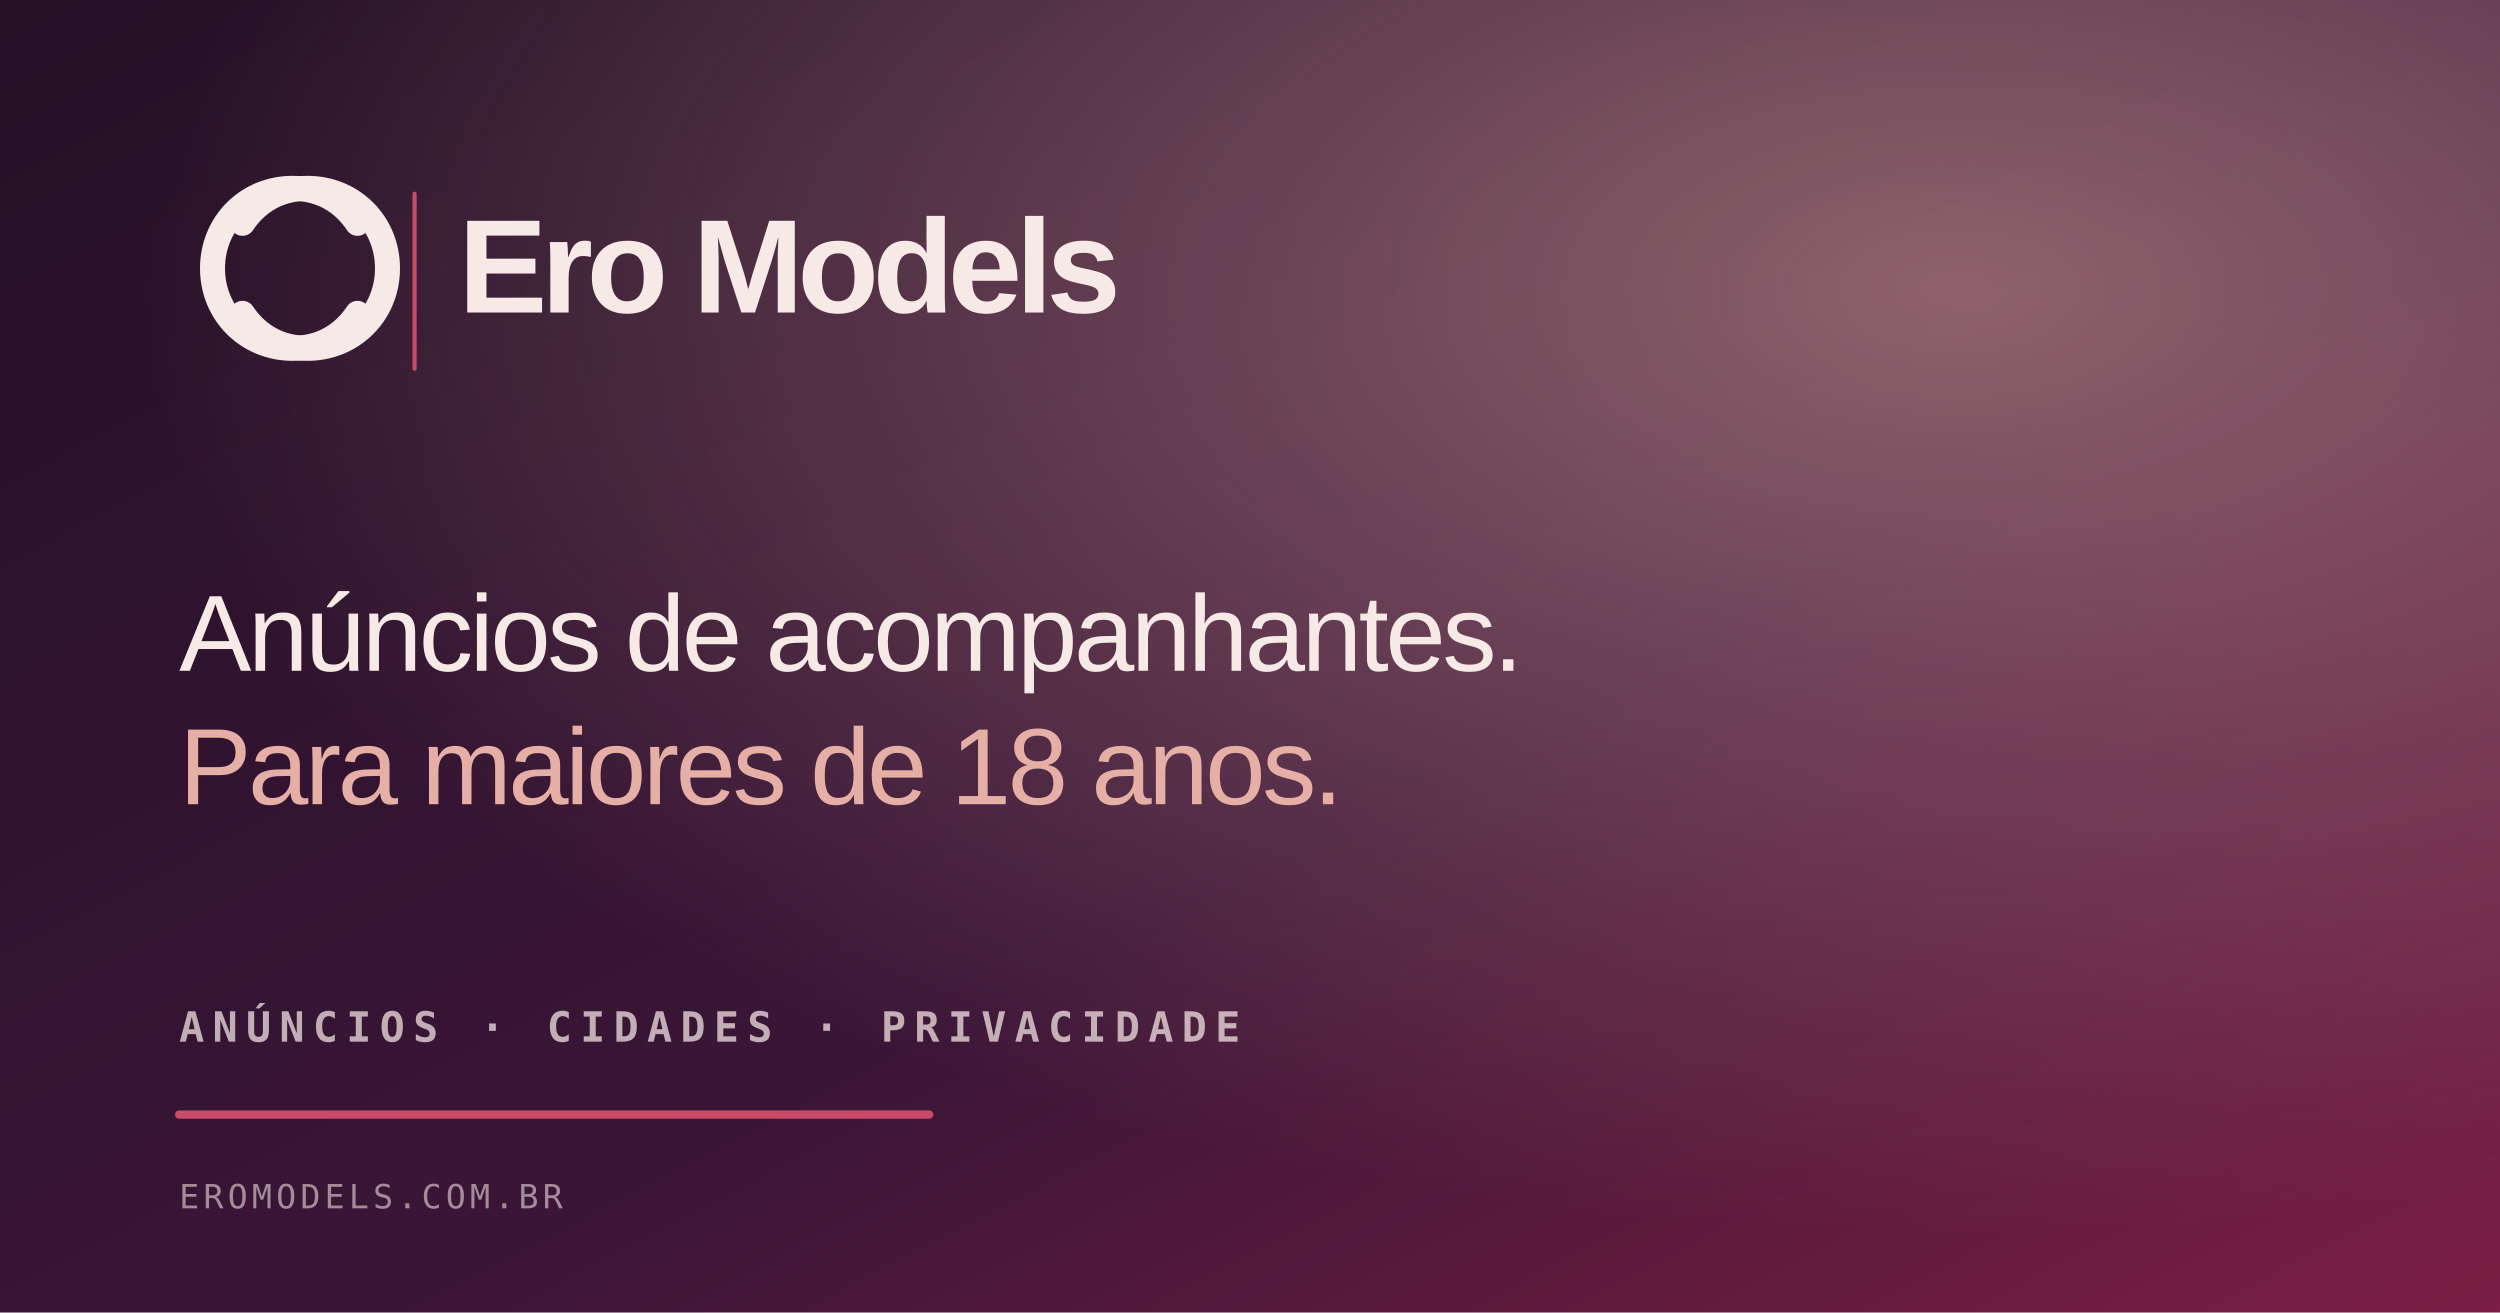
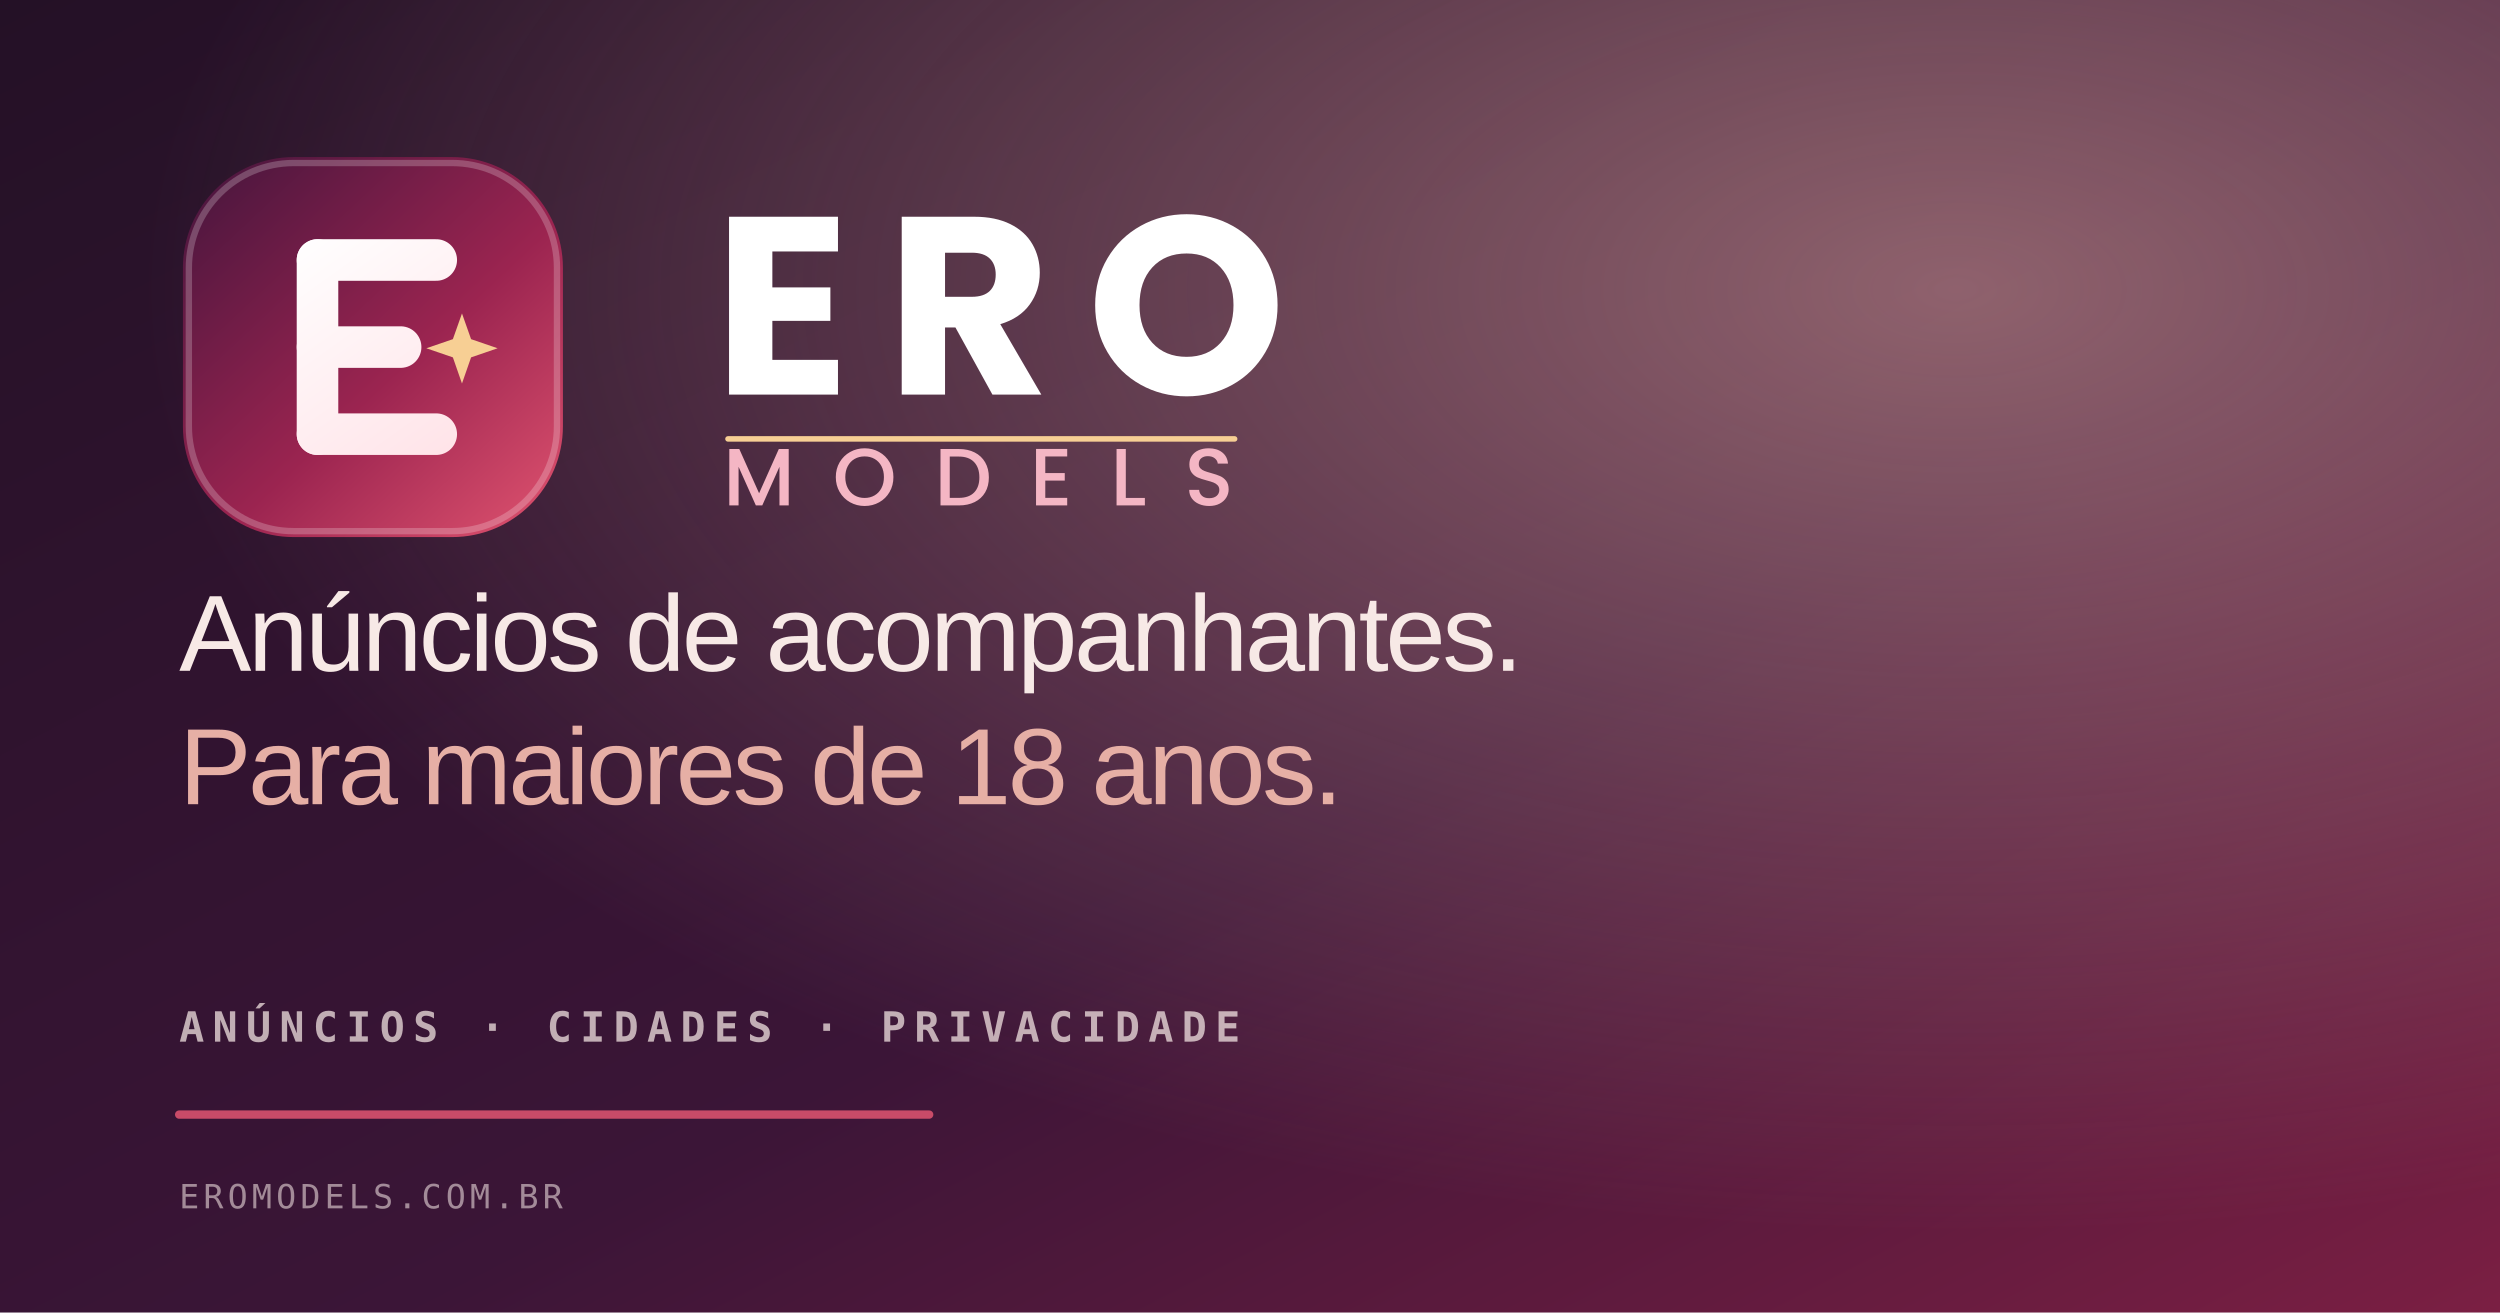
<svg xmlns="http://www.w3.org/2000/svg" viewBox="0 0 1200 630" role="img" aria-labelledby="title desc">
  <defs>
    <linearGradient id="bg" x1="0" y1="0" x2="1" y2="1">
      <stop offset="0" stop-color="#241126" />
      <stop offset=".58" stop-color="#3B1537" />
      <stop offset="1" stop-color="#7B1F43" />
    </linearGradient>
    <radialGradient id="glow" cx=".78" cy=".22" r=".72">
      <stop offset="0" stop-color="#E6AFA5" stop-opacity=".5" />
      <stop offset="1" stop-color="#E6AFA5" stop-opacity="0" />
    </radialGradient>
  </defs>
  <rect width="1200" height="630" fill="url(#bg)" />
  <rect width="1200" height="630" fill="url(#glow)" />
-   <g transform="translate(84 70) scale(1.2)" fill="none" stroke="#F7E9E6" stroke-width="10" stroke-linecap="round" stroke-linejoin="round">
-     <path d="M73 31C67 22 58 17 47 17C29 17 15 31 15 49C15 67 29 81 47 81C58 81 67 76 73 67" />
-     <path d="M27 67C33 76 42 81 53 81C71 81 85 67 85 49C85 31 71 17 53 17C42 17 33 22 27 31" />
+   <g transform="translate(84 64) scale(1.9)">
+     <g transform="translate(0 4) scale(1.0)">
+       <defs>
+         <linearGradient id="dg" x1="8" y1="4" x2="96" y2="98" gradientUnits="userSpaceOnUse">
+           <stop offset="0" stop-color="#4A163E" />
+           <stop offset=".55" stop-color="#9B2450" />
+           <stop offset="1" stop-color="#E0536F" />
+         </linearGradient>
+         <linearGradient id="ds" x1="30" y1="22" x2="70" y2="78" gradientUnits="userSpaceOnUse">
+           <stop offset="0" stop-color="#FFFFFF" />
+           <stop offset="1" stop-color="#FFE3E8" />
+         </linearGradient>
+       </defs>
+       <rect x="2" y="2" width="96" height="96" rx="28" fill="url(#dg)" />
+       <rect x="3.5" y="3.5" width="93" height="93" rx="26.5" fill="none" stroke="#FFFFFF" stroke-opacity=".22" stroke-width="1.6" />
+       <path d="M30 76C30 76 30 24 30 24" stroke="none" />
+       <g fill="none" stroke="url(#ds)" stroke-width="10.5" stroke-linecap="round" stroke-linejoin="round">
+         <path d="M36 28V72" />
+         <path d="M36 28H66" />
+         <path d="M36 50H57" />
+         <path d="M36 72H66" />
+       </g>
+       <path d="M72.5 41.5L74.8 48L81.5 50.3L74.8 52.6L72.5 59.2L70.2 52.6L63.5 50.3L70.2 48Z" fill="#F7CF94" />
+     </g>
+     <path d="M150.912 29.84V38.928H165.568V47.376H150.912V57.232H167.488V66.0H139.968V21.072H167.488V29.84Z M206.504 66.0 197.16 49.04H194.536V66.0H183.592V21.072H201.96Q207.272 21.072 211.016 22.928Q214.76 24.784 216.616 28.016Q218.472 31.248 218.472 35.216Q218.472 39.696 215.944 43.216Q213.416 46.736 208.488 48.208L218.856 66.0ZM194.536 41.296H201.32Q204.328 41.296 205.832 39.824Q207.336 38.352 207.336 35.664Q207.336 33.104 205.832 31.632Q204.328 30.16 201.32 30.16H194.536Z M232.464 43.408Q232.464 36.816 235.568 31.568Q238.672 26.32 243.952 23.376Q249.232 20.432 255.568 20.432Q261.904 20.432 267.184 23.376Q272.464 26.32 275.504 31.568Q278.544 36.816 278.544 43.408Q278.544 50.0 275.472 55.28Q272.4 60.56 267.152 63.504Q261.904 66.448 255.568 66.448Q249.232 66.448 243.952 63.504Q238.672 60.56 235.568 55.28Q232.464 50.0 232.464 43.408ZM267.408 43.408Q267.408 37.456 264.176 33.904Q260.944 30.352 255.568 30.352Q250.128 30.352 246.896 33.872Q243.664 37.392 243.664 43.408Q243.664 49.36 246.896 52.912Q250.128 56.464 255.568 56.464Q260.944 56.464 264.176 52.88Q267.408 49.296 267.408 43.408Z" fill="#FFFFFF" />
+     <rect x="139" y="76.5" width="129.4" height="1.4" rx=".7" fill="#F7CF94" />
+     <path d="M155.043 79.752V94.0H152.707V84.242L148.361 94.0H146.741L142.375 84.242V94.0H140.037V79.752H142.559L147.561 90.925L152.542 79.752Z M166.939 86.846Q166.939 84.755 167.913 83.094Q168.887 81.433 170.558 80.501Q172.228 79.568 174.217 79.568Q176.226 79.568 177.897 80.501Q179.567 81.433 180.531 83.094Q181.494 84.755 181.494 86.846Q181.494 88.936 180.531 90.607Q179.567 92.278 177.897 93.211Q176.226 94.144 174.217 94.144Q172.228 94.144 170.558 93.211Q168.887 92.278 167.913 90.607Q166.939 88.936 166.939 86.846ZM179.096 86.846Q179.096 85.267 178.471 84.078Q177.845 82.889 176.738 82.254Q175.631 81.618 174.217 81.618Q172.802 81.618 171.695 82.254Q170.588 82.889 169.963 84.078Q169.338 85.267 169.338 86.846Q169.338 88.424 169.963 89.623Q170.588 90.823 171.695 91.468Q172.802 92.114 174.217 92.114Q175.631 92.114 176.738 91.468Q177.845 90.823 178.471 89.623Q179.096 88.424 179.096 86.846Z M205.608 86.927Q205.608 89.1 204.676 90.7Q203.743 92.299 202.031 93.149Q200.319 94.0 198.044 94.0H193.39V79.752H198.044Q200.319 79.752 202.031 80.624Q203.743 81.495 204.676 83.125Q205.608 84.755 205.608 86.927ZM203.21 86.927Q203.21 84.447 201.877 83.053Q200.545 81.659 198.044 81.659H195.727V92.094H198.044Q200.545 92.094 201.877 90.74Q203.21 89.388 203.21 86.927Z M219.862 81.638V85.82H224.782V87.727H219.862V92.094H225.397V94.0H217.525V79.732H225.397V81.638Z M240.204 92.114H245.022V94.0H237.867V79.752H240.204Z M256.221 90.064H258.721Q258.803 90.987 259.449 91.581Q260.095 92.175 261.264 92.175Q262.473 92.175 263.149 91.591Q263.826 91.007 263.826 90.085Q263.826 89.367 263.406 88.916Q262.986 88.465 262.36 88.219Q261.735 87.973 260.628 87.686Q259.234 87.317 258.363 86.938Q257.491 86.558 256.876 85.759Q256.262 84.96 256.262 83.627Q256.262 82.397 256.876 81.475Q257.491 80.552 258.598 80.06Q259.705 79.568 261.161 79.568Q263.231 79.568 264.554 80.603Q265.876 81.638 266.019 83.442H263.437Q263.375 82.663 262.698 82.11Q262.022 81.556 260.915 81.556Q259.911 81.556 259.275 82.069Q258.639 82.582 258.639 83.545Q258.639 84.201 259.039 84.621Q259.439 85.041 260.054 85.287Q260.669 85.534 261.735 85.82Q263.149 86.21 264.041 86.6Q264.933 86.989 265.558 87.799Q266.183 88.608 266.183 89.962Q266.183 91.048 265.599 92.011Q265.015 92.975 263.898 93.559Q262.781 94.144 261.264 94.144Q259.829 94.144 258.68 93.641Q257.532 93.139 256.876 92.216Q256.221 91.294 256.221 90.064Z" fill="#F4B6C4" />
  </g>
-   <rect x="198" y="92" width="2" height="86" rx="1" fill="#C84B68" />
-   <text x="220" y="150" fill="#F7E9E6" font-family="Manrope, Arial, sans-serif" font-size="64" font-weight="800" letter-spacing="-3">Ero Models</text>
  <text x="86" y="322" fill="#F7E9E6" font-family="Manrope, Arial, sans-serif" font-size="52" font-weight="500" letter-spacing="-1.6">Anúncios de acompanhantes.</text>
  <text x="86" y="386" fill="#E6AFA5" font-family="Manrope, Arial, sans-serif" font-size="52" font-weight="500" letter-spacing="-1.6">Para maiores de 18 anos.</text>
  <text x="86" y="500" fill="#F7E9E6" fill-opacity=".72" font-family="Space Mono, monospace" font-size="20" font-weight="700" letter-spacing="4">ANÚNCIOS · CIDADES · PRIVACIDADE</text>
  <path d="M86 535h360" stroke="#C84B68" stroke-width="4" stroke-linecap="round" />
  <text x="86" y="580" fill="#F7E9E6" fill-opacity=".56" font-family="Space Mono, monospace" font-size="16" letter-spacing="2">EROMODELS.COM.BR</text>
</svg>
